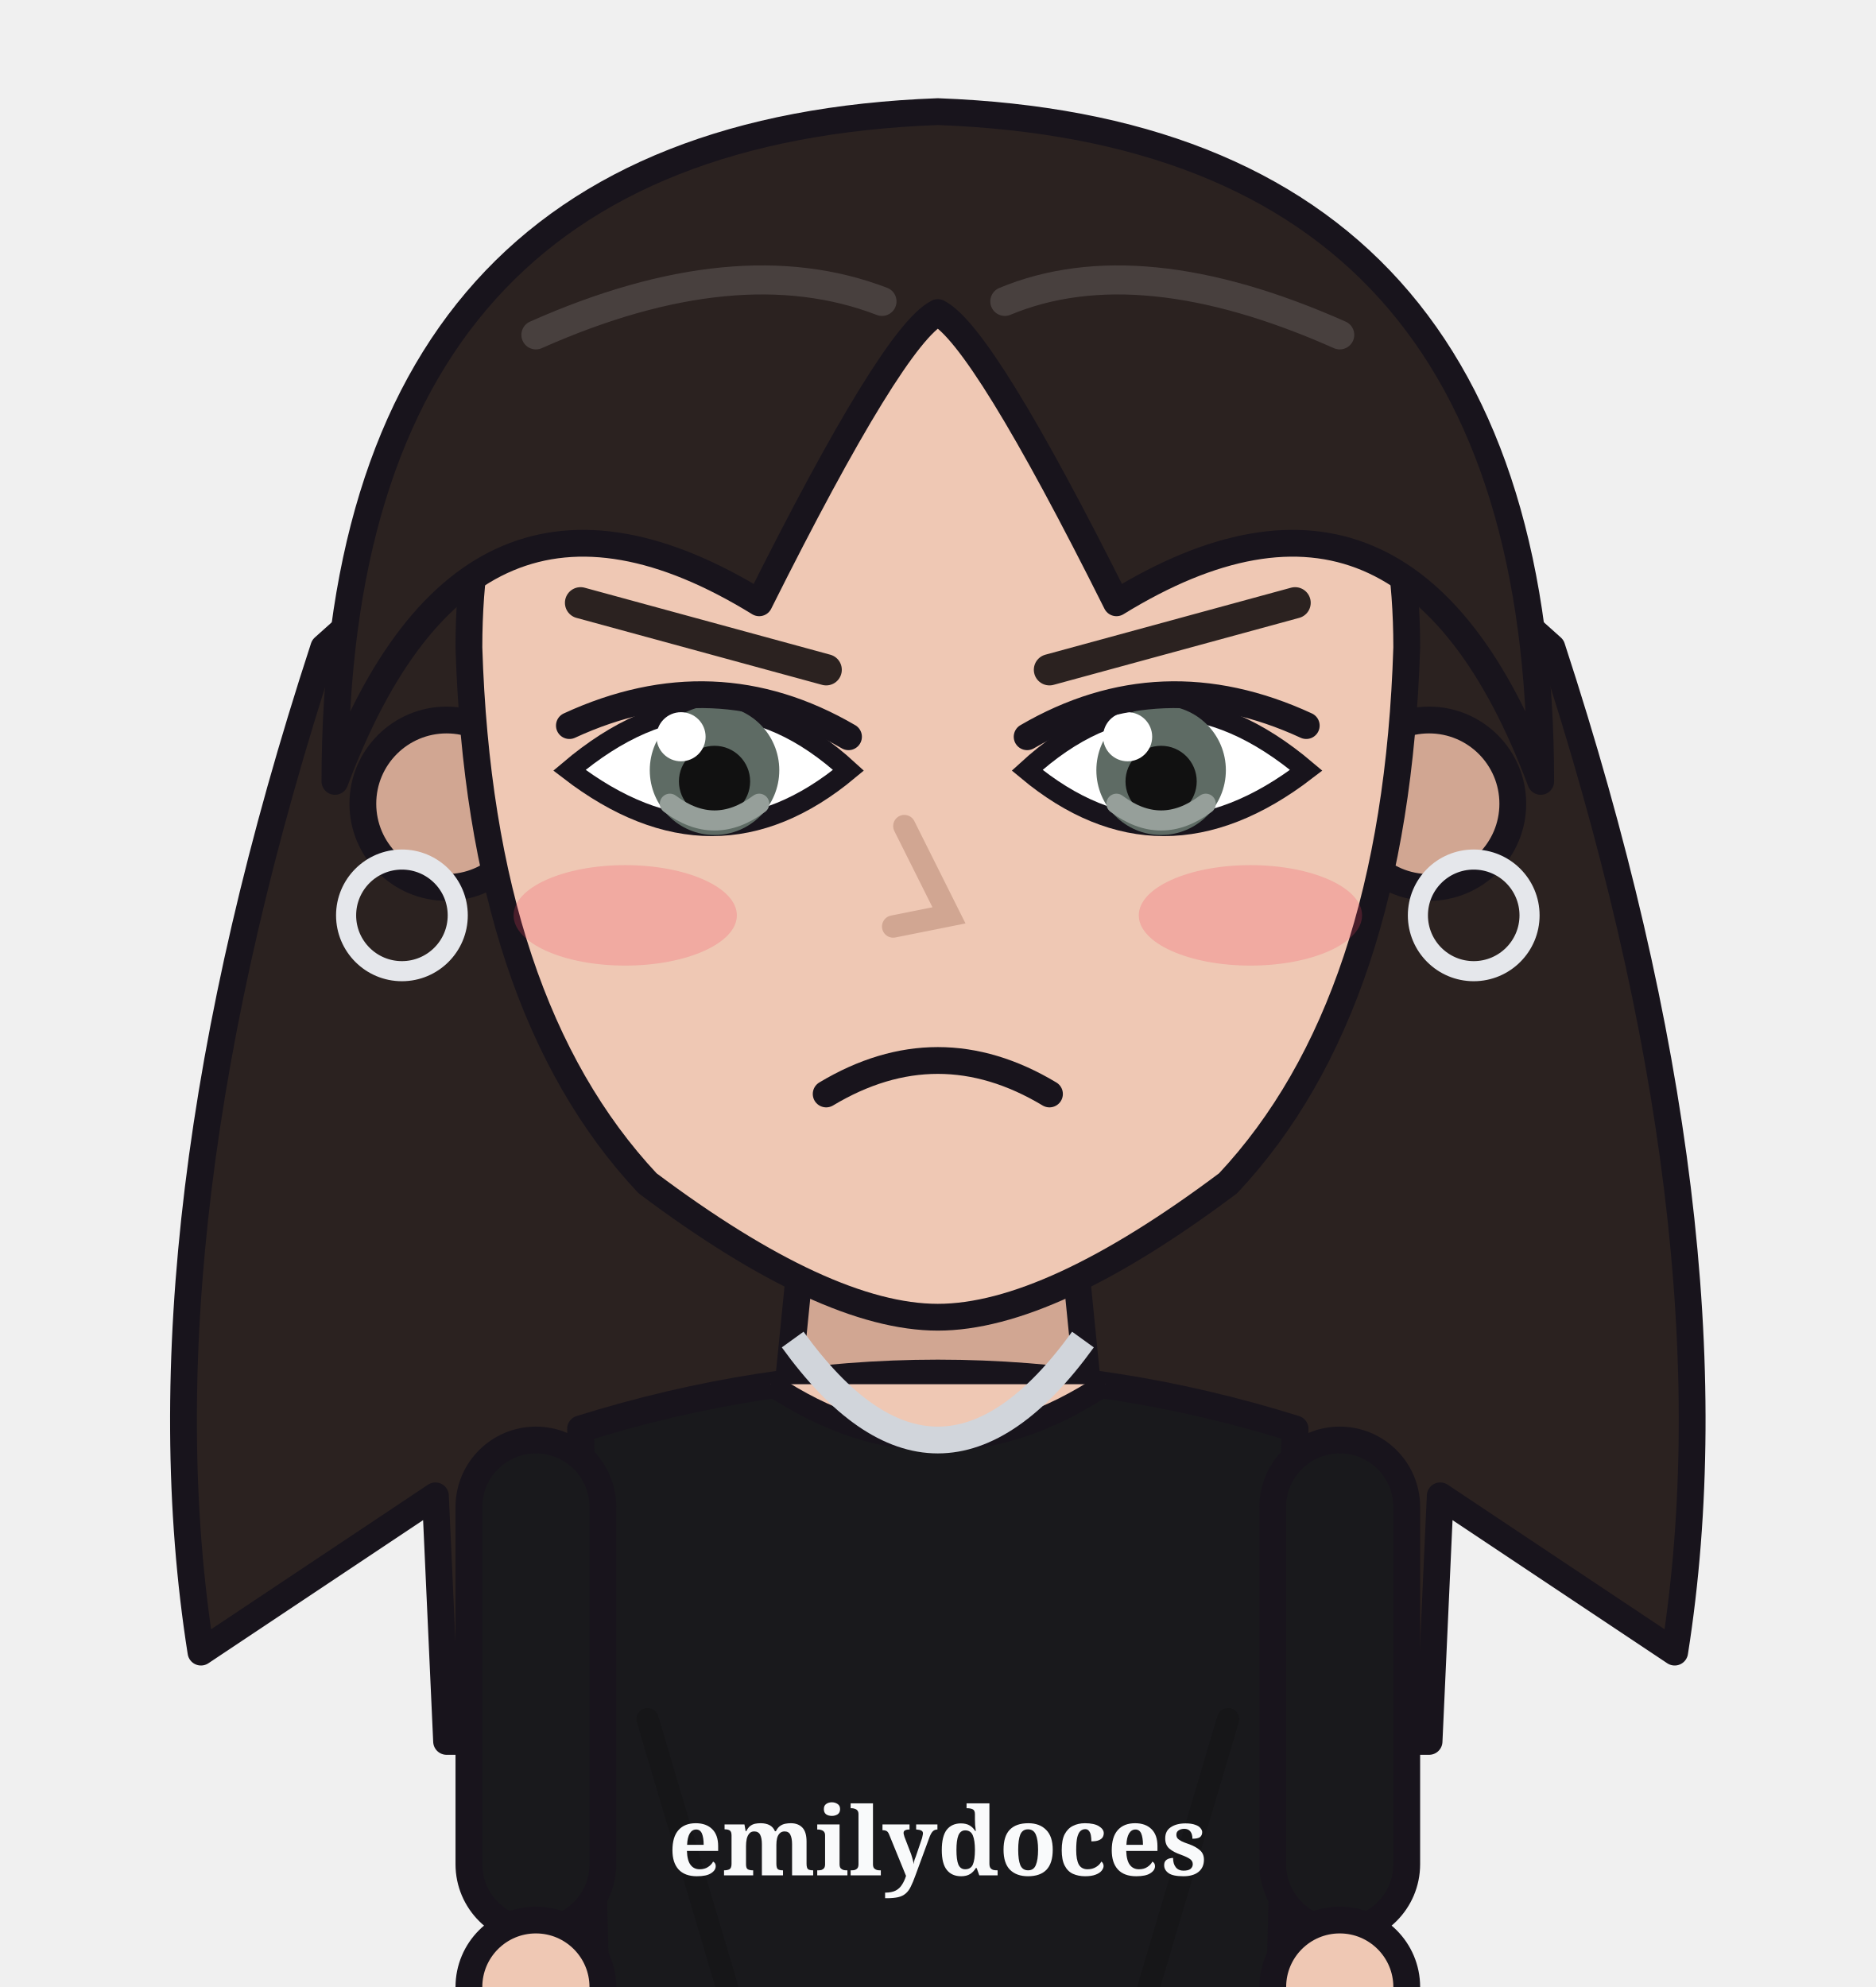
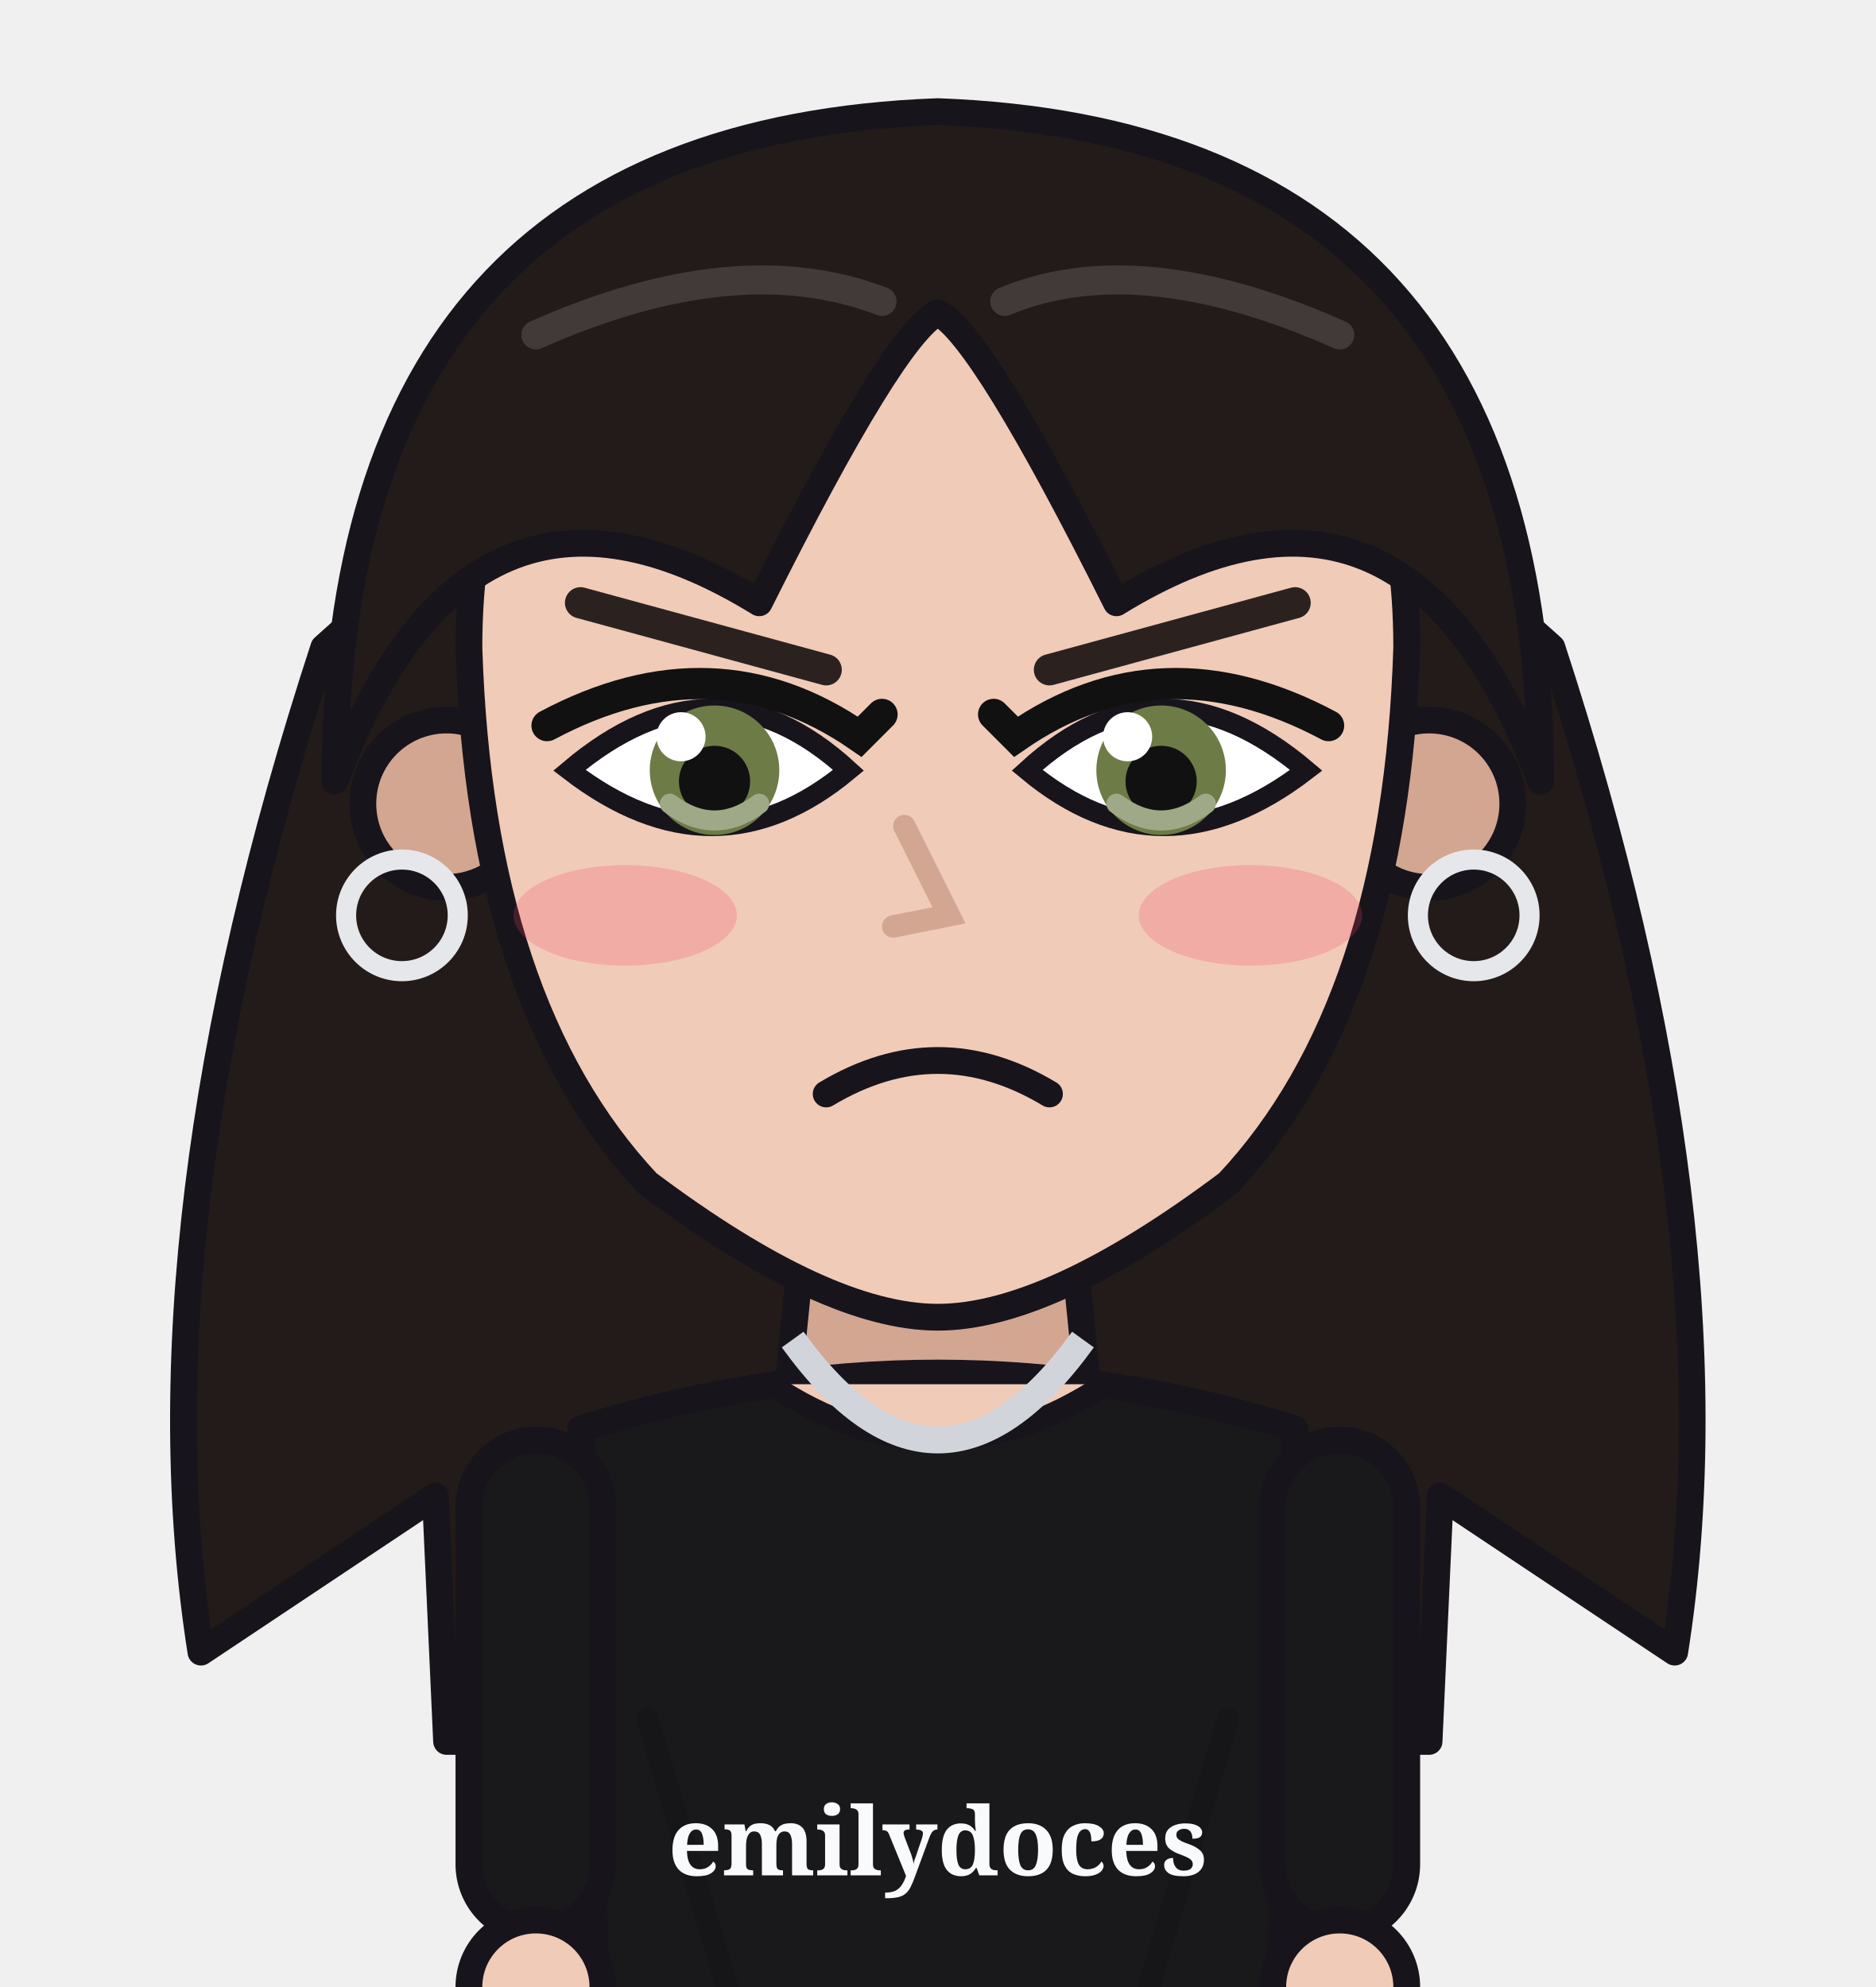
<svg xmlns="http://www.w3.org/2000/svg" viewBox="26 14 168 178" class="luiggi-rig-svg" data-char="emily">
  <g class="rig-root">
    <g class="rig-hair-back">
-       <path d="M55 72 Q38 124 44 162 L65 148 L66 170 L154 170 L155 148 L176 162 Q182 124 165 72 Q110 22 55 72 Z" fill="#2B2220" stroke="#18141C" stroke-width="2.4" stroke-linejoin="round" />
+       <path d="M55 72 Q38 124 44 162 L65 148 L66 170 L154 170 L155 148 L176 162 Q182 124 165 72 Q110 22 55 72 Z" fill="#231B19" stroke="#18141C" stroke-width="2.4" stroke-linejoin="round" />
    </g>
    <g class="rig-legs" />
-     <path d="M98 124 L122 124 L124 144 Q110 150 96 144 Z" fill="#D1A692" stroke="#18141C" stroke-width="2.4" />
+     <path d="M98 124 L122 124 L124 144 Q110 150 96 144 Z" fill="#D3A692" stroke="#18141C" stroke-width="2.4" />
    <g class="rig-torso">
      <path d="M78 142 Q110 132 142 142 L140 214 L80 214 Z" fill="#19191C" stroke="#18141C" stroke-width="2.4" stroke-linejoin="round" />
-       <path d="M95 138 Q110 148 125 138" fill="#EFC8B4" stroke="#18141C" stroke-width="2" />
+       <path d="M95 138 Q110 148 125 138" fill="#F0CBB8" stroke="#18141C" stroke-width="2" />
      <path d="M84 168 L92 195 M136 168 L128 195" stroke="#141416" stroke-width="2" opacity="0.6" stroke-linecap="round" />
      <text x="110" y="182" text-anchor="middle" font-family="Georgia, serif" font-weight="bold" font-size="8.5" fill="#F9FAFB">emilydoces</text>
    </g>
    <g class="rig-arms">
      <g class="rig-arm-l">
        <rect x="68" y="143" width="12" height="44" rx="6" fill="#19191C" stroke="#18141C" stroke-width="2.4" />
-         <circle cx="74" cy="192" r="6" fill="#EFC8B4" stroke="#18141C" stroke-width="2.4" />
+         <circle cx="74" cy="192" r="6" fill="#F0CBB8" stroke="#18141C" stroke-width="2.4" />
      </g>
      <g class="rig-arm-r">
        <rect x="140" y="143" width="12" height="44" rx="6" fill="#19191C" stroke="#18141C" stroke-width="2.4" />
-         <circle cx="146" cy="192" r="6" fill="#EFC8B4" stroke="#18141C" stroke-width="2.4" />
+         <circle cx="146" cy="192" r="6" fill="#F0CBB8" stroke="#18141C" stroke-width="2.4" />
      </g>
    </g>
    <g class="rig-head">
-       <circle cx="66" cy="86" r="7.5" fill="#D1A692" stroke="#18141C" stroke-width="2.4" />
-       <circle cx="154" cy="86" r="7.5" fill="#D1A692" stroke="#18141C" stroke-width="2.4" />
-       <path d="M68 72 Q68 34 110 34 Q152 34 152 72 Q151 104 136 120 Q120 132 110 132 Q100 132 84 120 Q69 104 68 72 Z" fill="#EFC8B4" stroke="#18141C" stroke-width="2.4" stroke-linejoin="round" />
-       <path d="M107 88 L111 96 L106 97" fill="none" stroke="#D1A692" stroke-width="2" stroke-linecap="round" />
+       <circle cx="66" cy="86" r="7.5" fill="#D3A692" stroke="#18141C" stroke-width="2.4" />
+       <circle cx="154" cy="86" r="7.5" fill="#D3A692" stroke="#18141C" stroke-width="2.4" />
+       <path d="M68 72 Q68 34 110 34 Q152 34 152 72 Q151 104 136 120 Q120 132 110 132 Q100 132 84 120 Q69 104 68 72 Z" fill="#F0CBB8" stroke="#18141C" stroke-width="2.4" stroke-linejoin="round" />
+       <path d="M107 88 L111 96 L106 97" fill="none" stroke="#D3A692" stroke-width="2" stroke-linecap="round" />
      <ellipse cx="82" cy="96" rx="10" ry="4.5" fill="#F43F5E" opacity="0.22" />
      <ellipse cx="138" cy="96" rx="10" ry="4.5" fill="#F43F5E" opacity="0.22" />
      <g class="rig-eyes">
        <path d="M77 83 Q90 72 102 83 Q90 93 77 83 Z" fill="#FFFFFF" stroke="#18141C" stroke-width="1.8" />
        <path d="M118 83 Q130 72 143 83 Q130 93 118 83 Z" fill="#FFFFFF" stroke="#18141C" stroke-width="1.8" />
-         <circle cx="90" cy="83" r="5.8" fill="#5E6B64" />
-         <circle cx="130" cy="83" r="5.8" fill="#5E6B64" />
+         <circle cx="90" cy="83" r="5.8" fill="#6D7B47" />
+         <circle cx="130" cy="83" r="5.8" fill="#6D7B47" />
        <circle cx="90" cy="84" r="3.19" fill="#111" />
        <circle cx="130" cy="84" r="3.19" fill="#111" />
-         <path d="M86 86 Q90 89 94 86" fill="none" stroke="#969f9a" stroke-width="1.8" stroke-linecap="round" />
-         <path d="M126 86 Q130 89 134 86" fill="none" stroke="#969f9a" stroke-width="1.8" stroke-linecap="round" />
+         <path d="M86 86 Q90 89 94 86" fill="none" stroke="#a0a987" stroke-width="1.8" stroke-linecap="round" />
+         <path d="M126 86 Q130 89 134 86" fill="none" stroke="#a0a987" stroke-width="1.8" stroke-linecap="round" />
        <circle cx="87" cy="80" r="2.2" fill="#FFF" />
        <circle cx="127" cy="80" r="2.2" fill="#FFF" />
-         <path d="M77 79 Q90 73 102 80 M118 80 Q130 73 143 79" fill="none" stroke="#18141C" stroke-width="2.4" stroke-linecap="round" />
+         <path d="M75 79 Q90 71 103 80 L105 78 M145 79 Q130 71 117 80 L115 78" fill="none" stroke="#111" stroke-width="2.8" stroke-linecap="round" />
      </g>
      <g class="rig-brows">
        <line x1="78" y1="68" x2="100" y2="74" stroke="#2B2220" stroke-width="2.8" stroke-linecap="round" />
        <line x1="142" y1="68" x2="120" y2="74" stroke="#2B2220" stroke-width="2.8" stroke-linecap="round" />
      </g>
      <g class="rig-mouth">
        <path d="M100 112 Q110 106 120 112" fill="none" stroke="#18141C" stroke-width="2.4" stroke-linecap="round" />
      </g>
    </g>
    <g class="rig-hair-front">
-       <path d="M56 84 Q56 26 110 24 Q164 26 164 84 Q152 52 126 68 Q114 44 110 42 Q106 44 94 68 Q68 52 56 84 Z" fill="#2B2220" stroke="#18141C" stroke-width="2.4" stroke-linejoin="round" />
-       <path d="M74 44 Q92 36 105 41 M116 41 Q128 36 146 44" fill="none" stroke="#605958" stroke-width="2.6" opacity="0.55" stroke-linecap="round" />
+       <path d="M56 84 Q56 26 110 24 Q164 26 164 84 Q152 52 126 68 Q114 44 110 42 Q106 44 94 68 Q68 52 56 84 Z" fill="#231B19" stroke="#18141C" stroke-width="2.4" stroke-linejoin="round" />
+       <path d="M74 44 Q92 36 105 41 M116 41 Q128 36 146 44" fill="none" stroke="#5a5453" stroke-width="2.6" opacity="0.55" stroke-linecap="round" />
    </g>
    <g class="rig-accessories">
      <circle cx="62" cy="96" r="5" fill="none" stroke="#E5E7EB" stroke-width="1.8" />
      <circle cx="158" cy="96" r="5" fill="none" stroke="#E5E7EB" stroke-width="1.8" />
      <path d="M97 134 Q110 152 123 134" fill="none" stroke="#D1D5DB" stroke-width="2.4" />
    </g>
  </g>
</svg>
